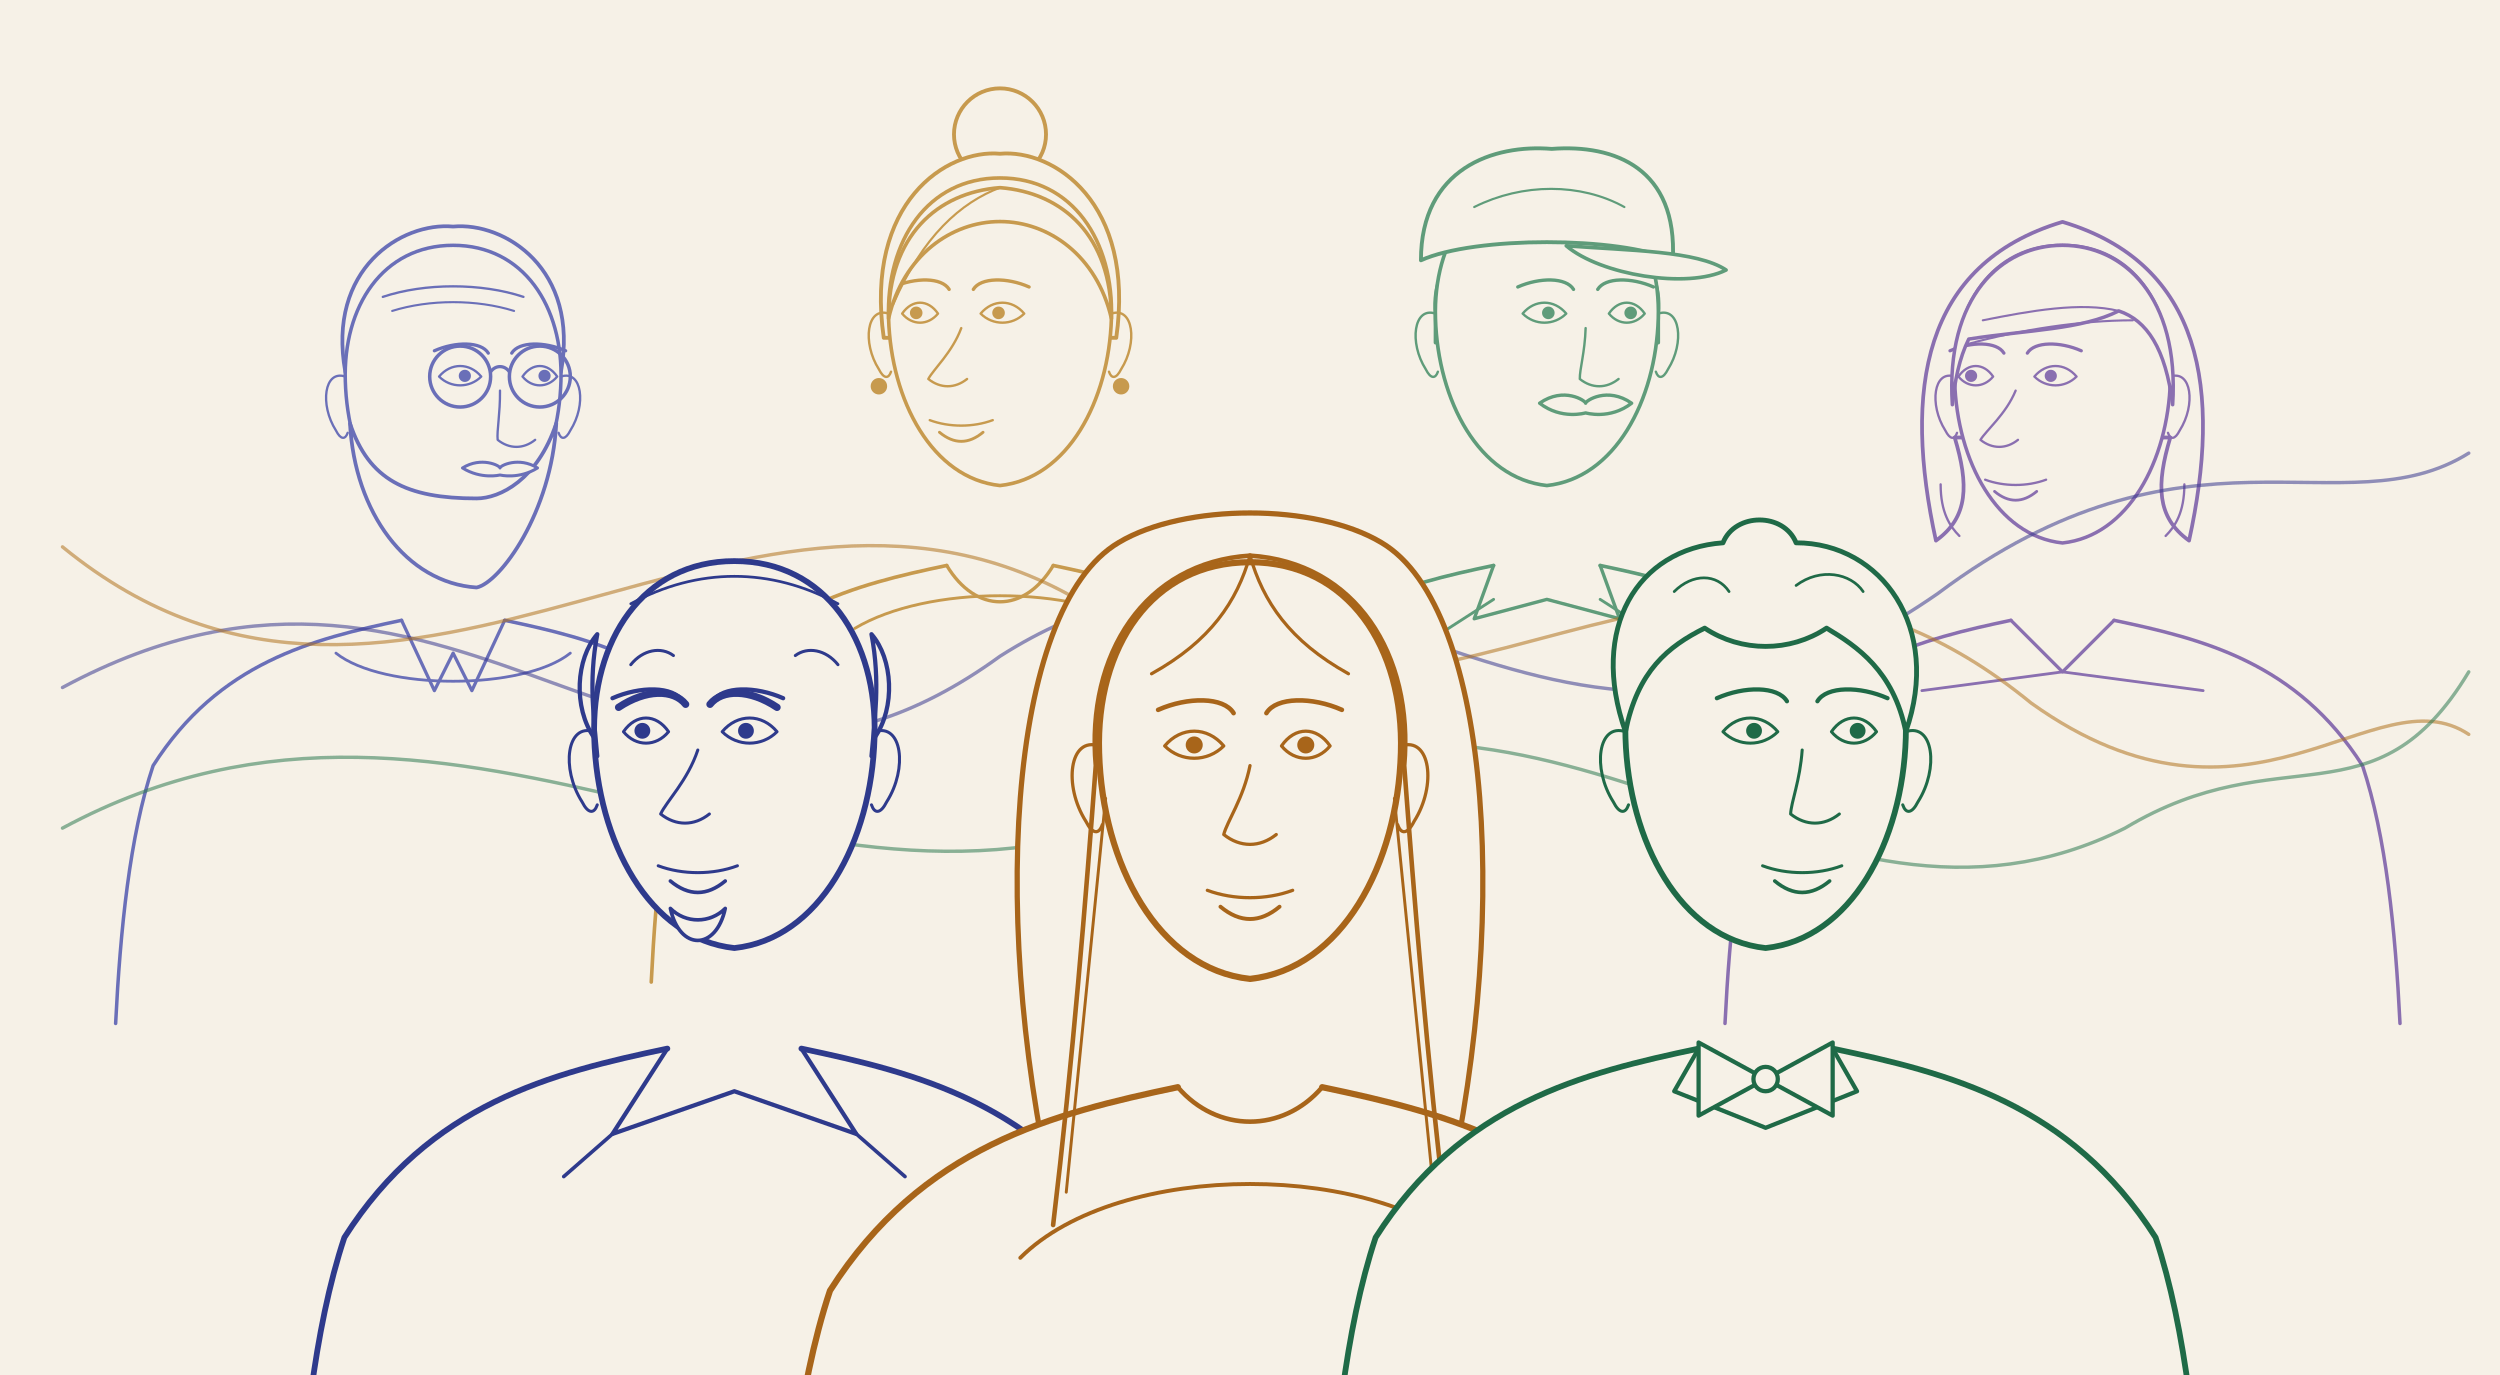
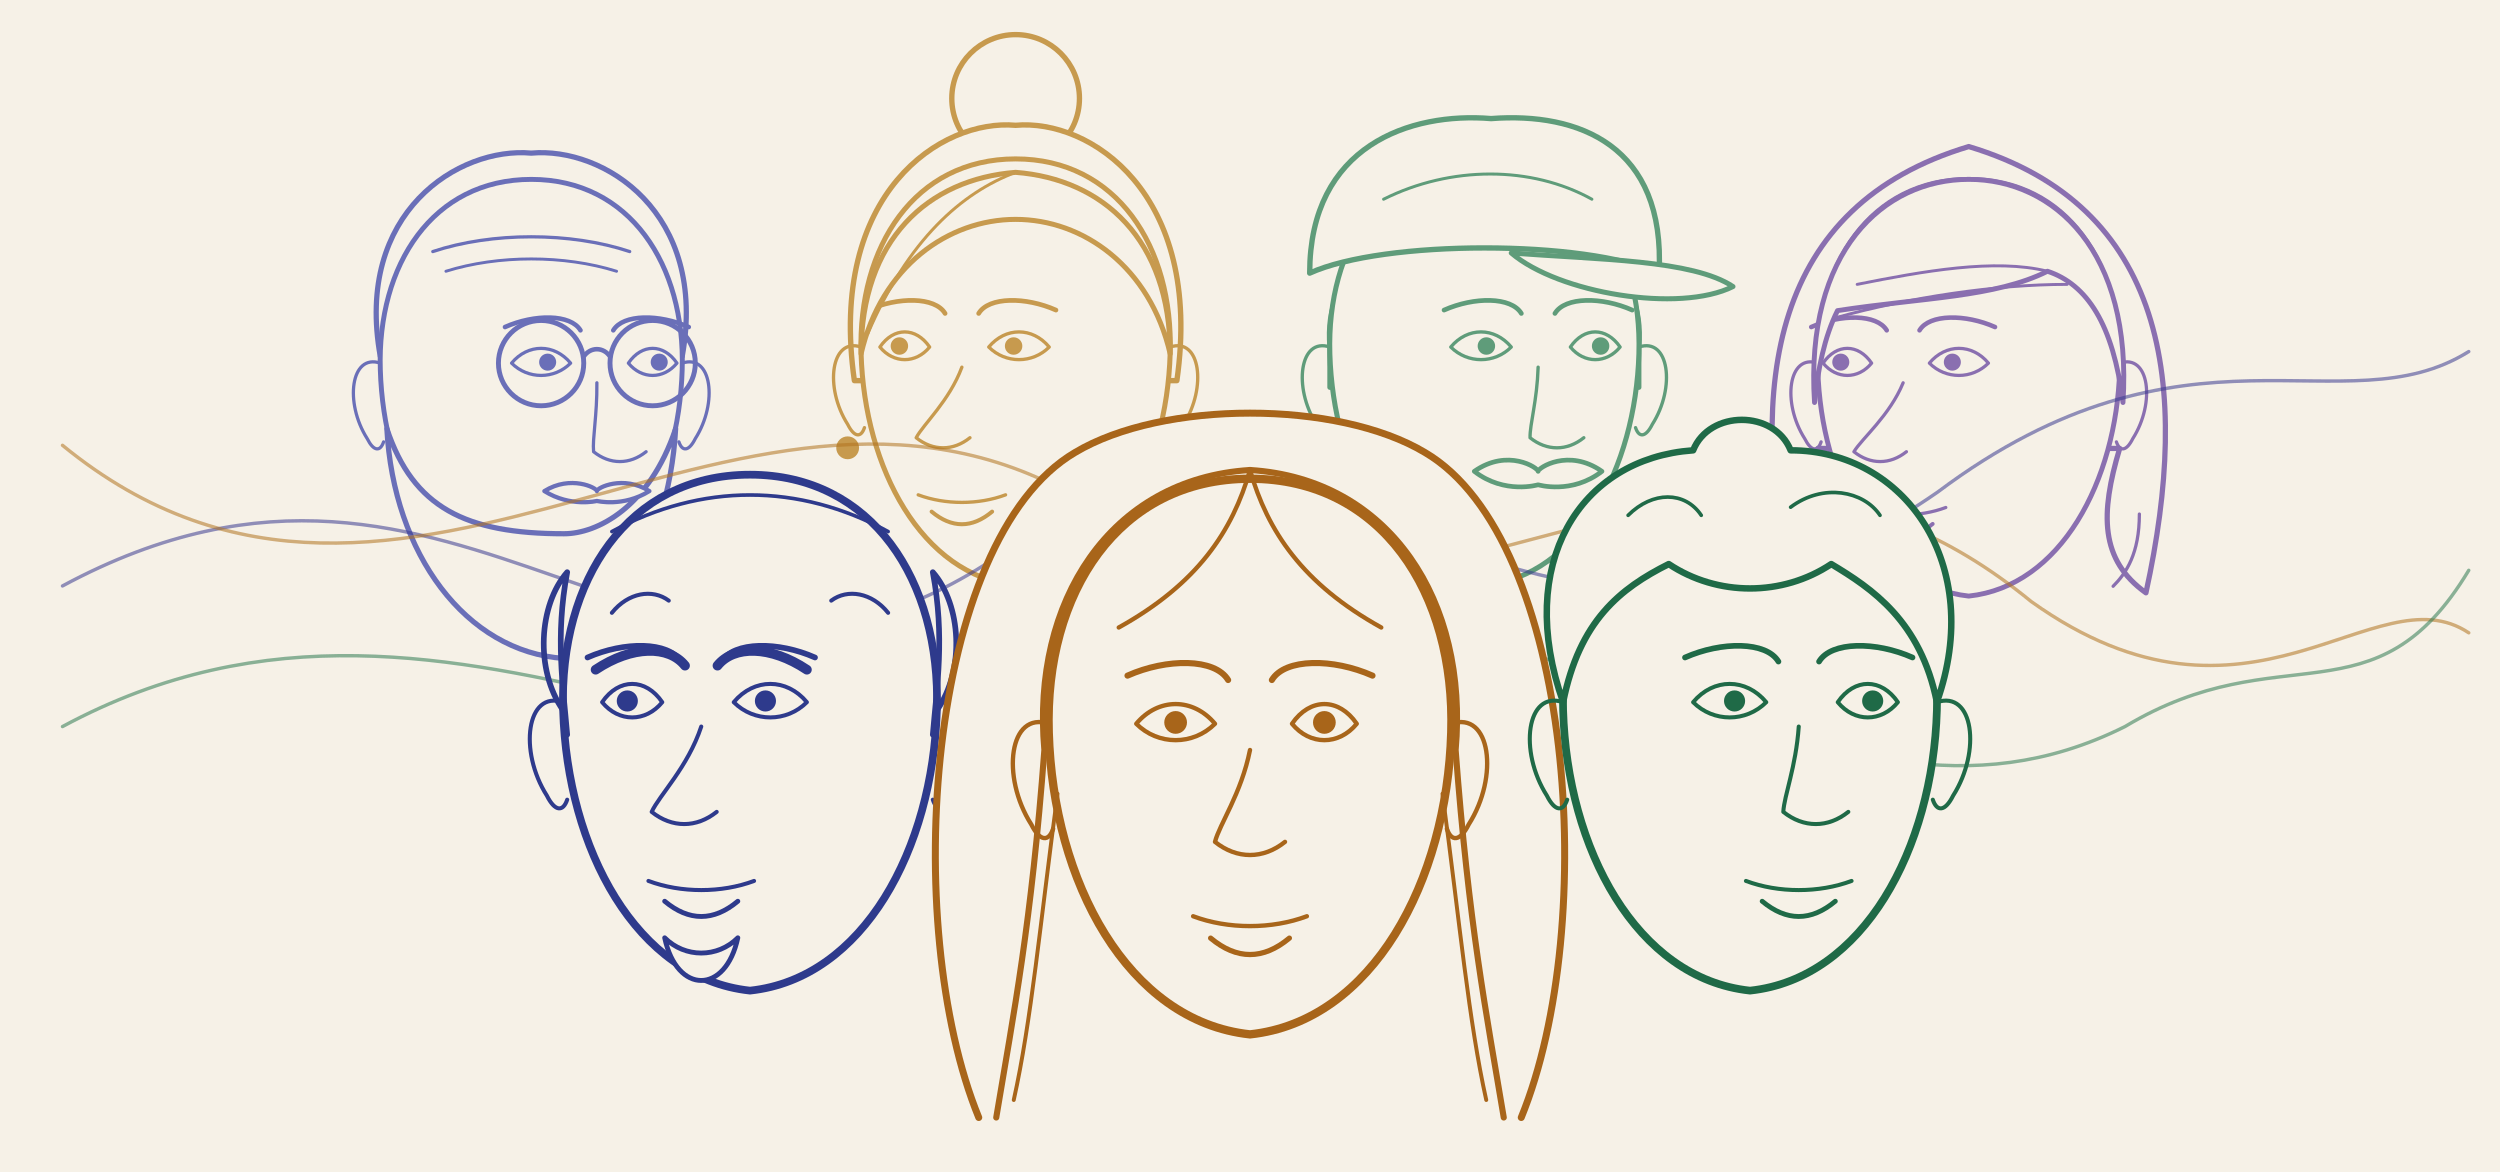
- <svg xmlns="http://www.w3.org/2000/svg" viewBox="0 120 1600 880" width="1600" height="880" role="img" aria-label="Sieben verschiedene Linienportraits, die hintereinander und voreinander stehen und den Betrachter ansehen">
+ <svg xmlns="http://www.w3.org/2000/svg" viewBox="0 95 1600 750" width="1600" height="750" role="img" aria-label="Sieben verschiedene Linienportraits (nur Gesichter), die hintereinander und voreinander stehen und den Betrachter ansehen">
  <rect width="1600" height="1000" fill="#f6f1e7" />
-   <g transform="translate(290,370) scale(1.5)" color="#6a6fb8" stroke="#6a6fb8" fill="none" stroke-linecap="round" stroke-linejoin="round" stroke-width="1.5">
+   <g transform="translate(340,340) scale(2.1)" color="#6a6fb8" stroke="#6a6fb8" fill="none" stroke-linecap="round" stroke-linejoin="round" stroke-width="1.5">
    <path d="M -46 -8 C -54 -52 -22 -72 0 -70 C 22 -72 54 -52 46 -8 C 38 -40 20 -52 0 -52 C -20 -52 -38 -40 -46 -8 Z" fill="#f6f1e7" stroke-width="1.6" />
-     <path d="M -22 98 C -60 106 -100 116 -128 160 L -138 700 L 138 700 L 128 160 C 100 116 60 106 22 98 Z" fill="#f6f1e7" stroke-width="0" stroke="none" />
-     <path d="M -22 98 C -60 106 -100 116 -128 160 C -138 190 -142 230 -144 270 M 22 98 C 60 106 100 116 128 160 C 138 190 142 230 144 270" fill="none" stroke-width="1.5" />
-     <path d="M -22 98 L -8 128 L 0 112 L 8 128 L 22 98" fill="none" stroke-width="1.4" />
-     <path d="M -50 112 C -30 128 30 128 50 112" fill="none" stroke-width="1.2" />
    <path d="M 0 -62 C 30 -62 47 -36 46 -4 C 45 30 28 62 0 65 C -28 62 -45 30 -46 -4 C -47 -36 -30 -62 0 -62 Z" fill="#f6f1e7" stroke-width="1.5" />
    <path d="M -46 -6 C -55 -9 -57 6 -50 17 C -48 21 -46 21 -45 18" fill="none" stroke-width="1.0" />
    <path d="M 46 -6 C 55 -9 57 6 50 17 C 48 21 46 21 45 18" fill="none" stroke-width="1.0" />
    <path d="M -6.0 -6 C -1.0 -12 7.0 -12 12.0 -6 C 7.0 -1 -1.0 -1 -6.0 -6 Z" fill="none" stroke-width="1.0" />
    <circle cx="5.0" cy="-6.3" r="2.6" fill="currentColor" stroke="none" />
    <path d="M 29.6 -6 C 33.7 -12 40.3 -12 44.4 -6 C 40.3 -1 33.7 -1 29.6 -6 Z" fill="none" stroke-width="1.0" />
    <circle cx="39.0" cy="-6.3" r="2.6" fill="currentColor" stroke="none" />
    <path d="M -8.0 -17 C 1.0 -21.0 12.0 -21.0 15.0 -16" fill="none" stroke-width="1.4" />
    <path d="M 48.0 -17 C 39.0 -21.0 28.0 -21.0 25.0 -16" fill="none" stroke-width="1.4" />
    <path d="M 20.0 0 C 20.1 10 18.6 17 19.0 21 C 24.0 25 30.0 25 35.0 21" fill="none" stroke-width="1.0" />
    <path d="M -44 14 C -42 52 -20 82 10.0 84 C 20 82 42 52 44 14 C 36 38 20 46 10.0 46 C -20 46 -36 38 -44 14 Z" fill="#f6f1e7" stroke-width="1.6" />
    <path d="M 4.0 33 C 12.0 28 20.0 32 20.0 33 C 20.0 32 28.0 28 36.0 33 C 28.0 38 20.0 36 20.0 36 C 20.0 36 12.0 38 4.0 33 Z" fill="#f6f1e7" stroke-width="1.3" />
    <circle cx="3.0" cy="-6" r="13" fill="none" stroke-width="1.5" />
    <circle cx="37.0" cy="-6" r="13" fill="none" stroke-width="1.5" />
    <path d="M 16.0 -8 C 18.0 -11 22.0 -11 24.0 -8" fill="none" stroke-width="1.4" />
    <path d="M -30 -40 C -12 -46 12 -46 30 -40" fill="none" stroke-width="1.0" />
    <path d="M -26 -34 C -10 -39 10 -39 26 -34" fill="none" stroke-width="0.9" />
  </g>
-   <g transform="translate(640,330) scale(1.55)" color="#c79a4e" stroke="#c79a4e" fill="none" stroke-linecap="round" stroke-linejoin="round" stroke-width="1.5">
+   <g transform="translate(650,330) scale(2.15)" color="#c79a4e" stroke="#c79a4e" fill="none" stroke-linecap="round" stroke-linejoin="round" stroke-width="1.5">
    <circle cx="0" cy="-80" r="19" fill="#f6f1e7" stroke-width="1.6" />
    <path d="M -48 4 C -56 -52 -22 -74 0 -72 C 22 -74 56 -52 48 4 Z" fill="#f6f1e7" stroke-width="1.6" />
-     <path d="M -22 98 C -60 106 -100 116 -128 160 L -138 700 L 138 700 L 128 160 C 100 116 60 106 22 98 Z" fill="#f6f1e7" stroke-width="0" stroke="none" />
-     <path d="M -22 98 C -60 106 -100 116 -128 160 C -138 190 -142 230 -144 270 M 22 98 C 60 106 100 116 128 160 C 138 190 142 230 144 270" fill="none" stroke-width="1.5" />
-     <path d="M -22 98 C -10 118 10 118 22 98" fill="none" stroke-width="1.4" />
-     <path d="M -60 124 C -30 106 30 106 60 124" fill="none" stroke-width="1.2" />
    <path d="M 0 -62 C 30 -62 47 -36 46 -4 C 45 30 28 62 0 65 C -28 62 -45 30 -46 -4 C -47 -36 -30 -62 0 -62 Z" fill="#f6f1e7" stroke-width="1.5" />
    <path d="M -46 -6 C -55 -9 -57 6 -50 17 C -48 21 -46 21 -45 18" fill="none" stroke-width="1.0" />
    <path d="M 46 -6 C 55 -9 57 6 50 17 C 48 21 46 21 45 18" fill="none" stroke-width="1.0" />
    <path d="M -40.4 -6 C -36.3 -12 -29.7 -12 -25.6 -6 C -29.7 -1 -36.3 -1 -40.4 -6 Z" fill="none" stroke-width="1.0" />
    <circle cx="-34.6" cy="-6.3" r="2.6" fill="currentColor" stroke="none" />
    <path d="M -8.0 -6 C -3.0 -12 5.0 -12 10.0 -6 C 5.0 -1 -3.0 -1 -8.0 -6 Z" fill="none" stroke-width="1.0" />
    <circle cx="-0.6" cy="-6.3" r="2.6" fill="currentColor" stroke="none" />
    <path d="M -44.0 -17 C -35.0 -21.0 -24.0 -21.0 -21.0 -16" fill="none" stroke-width="1.4" />
    <path d="M 12.0 -17 C 3.0 -21.0 -8.0 -21.0 -11.0 -16" fill="none" stroke-width="1.4" />
    <path d="M -16.0 0 C -19.7 10 -27.5 17 -29.6 21 C -24.6 25 -18.6 25 -13.6 21" fill="none" stroke-width="1.0" />
    <path d="M -29.0 38 C -21.0 41 -11.0 41 -3.0 38" fill="none" stroke-width="1.0" />
    <path d="M -25.0 43 C -19.0 48 -13.0 48 -7.0 43" fill="none" stroke-width="1.2" />
    <path d="M -46 -4 C -46 -38 -26 -56 0 -58 C 26 -56 46 -38 46 -4 C 40 -30 20 -44 0 -44 C -20 -44 -40 -30 -46 -4 Z" fill="#f6f1e7" stroke-width="1.5" />
    <path d="M 0 -58 C -16 -52 -32 -38 -44 -10" fill="none" stroke-width="0.9" />
    <circle cx="-50" cy="24" r="3.4" fill="currentColor" stroke="none" />
    <circle cx="50" cy="24" r="3.4" fill="currentColor" stroke="none" />
  </g>
-   <g transform="translate(990,330) scale(1.55)" color="#5f9c7a" stroke="#5f9c7a" fill="none" stroke-linecap="round" stroke-linejoin="round" stroke-width="1.5">
+   <g transform="translate(950,330) scale(2.15)" color="#5f9c7a" stroke="#5f9c7a" fill="none" stroke-linecap="round" stroke-linejoin="round" stroke-width="1.5">
    <path d="M -46 -6 C -48 -30 -30 -40 0 -40 C 30 -40 48 -30 46 -6 L 46 6 L -46 6 Z" fill="#f6f1e7" stroke-width="1.5" />
-     <path d="M -22 98 C -60 106 -100 116 -128 160 L -138 700 L 138 700 L 128 160 C 100 116 60 106 22 98 Z" fill="#f6f1e7" stroke-width="0" stroke="none" />
-     <path d="M -22 98 C -60 106 -100 116 -128 160 C -138 190 -142 230 -144 270 M 22 98 C 60 106 100 116 128 160 C 138 190 142 230 144 270" fill="none" stroke-width="1.5" />
-     <path d="M -22 98 L -30 120 L 0 112 L 30 120 L 22 98" fill="none" stroke-width="1.4" />
-     <path d="M -50 130 L -22 112 M 50 130 L 22 112" fill="none" stroke-width="1.2" />
    <path d="M 0 -62 C 30 -62 47 -36 46 -4 C 45 30 28 62 0 65 C -28 62 -45 30 -46 -4 C -47 -36 -30 -62 0 -62 Z" fill="#f6f1e7" stroke-width="1.5" />
    <path d="M -46 -6 C -55 -9 -57 6 -50 17 C -48 21 -46 21 -45 18" fill="none" stroke-width="1.0" />
    <path d="M 46 -6 C 55 -9 57 6 50 17 C 48 21 46 21 45 18" fill="none" stroke-width="1.0" />
    <path d="M -10.0 -6 C -5.0 -12 3.0 -12 8.0 -6 C 3.0 -1 -5.0 -1 -10.0 -6 Z" fill="none" stroke-width="1.0" />
    <circle cx="0.6" cy="-6.3" r="2.6" fill="currentColor" stroke="none" />
    <path d="M 25.6 -6 C 29.7 -12 36.3 -12 40.4 -6 C 36.3 -1 29.7 -1 25.6 -6 Z" fill="none" stroke-width="1.0" />
    <circle cx="34.6" cy="-6.3" r="2.6" fill="currentColor" stroke="none" />
    <path d="M -12.0 -17 C -3.0 -21.0 8.0 -21.0 11.0 -16" fill="none" stroke-width="1.4" />
    <path d="M 44.0 -17 C 35.0 -21.0 24.0 -21.0 21.0 -16" fill="none" stroke-width="1.4" />
    <path d="M 16.0 0 C 15.7 10 13.5 17 13.6 21 C 18.6 25 24.6 25 29.6 21" fill="none" stroke-width="1.0" />
    <path d="M -52 -28 C -52 -66 -22 -76 2 -74 C 28 -76 54 -66 52 -28 C 30 -38 -30 -38 -52 -28 Z" fill="#f6f1e7" stroke-width="1.6" />
    <path d="M 8 -34 C 34 -32 62 -32 74 -24 C 58 -16 22 -22 8 -34 Z" fill="#f6f1e7" stroke-width="1.5" />
    <path d="M -30 -50 C -10 -60 14 -60 32 -50" fill="none" stroke-width="0.9" />
    <path d="M -3.0 31 C 7.0 24 16.0 30 16.0 31 C 16.0 30 25.0 24 35.0 31 C 26.0 38 16.0 35 16.0 35 C 16.0 35 6.0 38 -3.0 31 Z" fill="#f6f1e7" stroke-width="1.4" />
  </g>
-   <g transform="translate(1320,370) scale(1.5)" color="#8a6fb0" stroke="#8a6fb0" fill="none" stroke-linecap="round" stroke-linejoin="round" stroke-width="1.5">
+   <g transform="translate(1260,340) scale(2.1)" color="#8a6fb0" stroke="#8a6fb0" fill="none" stroke-linecap="round" stroke-linejoin="round" stroke-width="1.5">
    <path d="M -54 64 C -68 0 -60 -54 0 -72 C 60 -54 68 0 54 64 C 40 54 40 40 46 20 L -46 20 C -40 40 -40 54 -54 64 Z" fill="#f6f1e7" stroke-width="1.6" />
-     <path d="M -22 98 C -60 106 -100 116 -128 160 L -138 700 L 138 700 L 128 160 C 100 116 60 106 22 98 Z" fill="#f6f1e7" stroke-width="0" stroke="none" />
-     <path d="M -22 98 C -60 106 -100 116 -128 160 C -138 190 -142 230 -144 270 M 22 98 C 60 106 100 116 128 160 C 138 190 142 230 144 270" fill="none" stroke-width="1.5" />
-     <path d="M -22 98 L 0 120 L 22 98" fill="none" stroke-width="1.4" />
-     <path d="M -60 128 L 0 120 L 60 128" fill="none" stroke-width="1.2" />
    <path d="M 0 -62 C 30 -62 47 -36 46 -4 C 45 30 28 62 0 65 C -28 62 -45 30 -46 -4 C -47 -36 -30 -62 0 -62 Z" fill="#f6f1e7" stroke-width="1.5" />
    <path d="M -46 -6 C -55 -9 -57 6 -50 17 C -48 21 -46 21 -45 18" fill="none" stroke-width="1.0" />
    <path d="M 46 -6 C 55 -9 57 6 50 17 C 48 21 46 21 45 18" fill="none" stroke-width="1.0" />
    <path d="M -44.4 -6 C -40.3 -12 -33.7 -12 -29.6 -6 C -33.7 -1 -40.3 -1 -44.4 -6 Z" fill="none" stroke-width="1.0" />
    <circle cx="-39.0" cy="-6.3" r="2.6" fill="currentColor" stroke="none" />
    <path d="M -12.0 -6 C -7.0 -12 1.0 -12 6.0 -6 C 1.0 -1 -7.0 -1 -12.0 -6 Z" fill="none" stroke-width="1.0" />
    <circle cx="-5.0" cy="-6.3" r="2.6" fill="currentColor" stroke="none" />
    <path d="M -48.0 -17 C -39.0 -21.0 -28.0 -21.0 -25.0 -16" fill="none" stroke-width="1.4" />
    <path d="M 8.0 -17 C -1.0 -21.0 -12.0 -21.0 -15.0 -16" fill="none" stroke-width="1.4" />
    <path d="M -20.0 0 C -24.1 10 -32.6 17 -35.0 21 C -30.0 25 -24.0 25 -19.0 21" fill="none" stroke-width="1.0" />
    <path d="M -33.0 38 C -25.0 41 -15.0 41 -7.0 38" fill="none" stroke-width="1.0" />
    <path d="M -29.0 43 C -23.0 48 -17.0 48 -11.0 43" fill="none" stroke-width="1.2" />
    <path d="M -47 6 C -50 -40 -26 -62 0 -62 C 26 -62 50 -40 47 6 C 44 -18 36 -30 24 -34 C 8 -26 -14 -26 -40 -22 C -44 -14 -46 -4 -47 6 Z" fill="#f6f1e7" stroke-width="1.5" />
    <path d="M -34 -30 C -14 -34 8 -38 24 -34" fill="none" stroke-width="0.9" />
    <path d="M -40 -20 C -18 -26 8 -30 30 -30" fill="none" stroke-width="0.9" />
    <path d="M -52 40 C -52 52 -48 58 -44 62" fill="none" stroke-width="1.0" />
    <path d="M 52 40 C 52 52 48 58 44 62" fill="none" stroke-width="1.0" />
  </g>
-   <path d="M 40 560 C 300 420 420 700 640 540 C 860 400 980 680 1240 500 C 1400 380 1500 460 1580 410" fill="none" stroke="#3b3a8f" stroke-width="2.2" opacity="0.55" stroke-linecap="round" />
-   <path d="M 40 470 C 260 650 480 370 700 510 C 920 650 1080 390 1300 570 C 1440 670 1520 550 1580 590" fill="none" stroke="#b0731f" stroke-width="2.2" opacity="0.55" stroke-linecap="round" />
-   <path d="M 40 650 C 300 510 520 750 760 630 C 1000 510 1160 750 1360 650 C 1460 590 1520 650 1580 550" fill="none" stroke="#2f7a52" stroke-width="2.2" opacity="0.55" stroke-linecap="round" />
-   <g transform="translate(470,600) scale(1.95)" color="#2e3a8c" stroke="#2e3a8c" fill="none" stroke-linecap="round" stroke-linejoin="round" stroke-width="1.9">
-     <path d="M -22 98 C -60 106 -100 116 -128 160 L -138 700 L 138 700 L 128 160 C 100 116 60 106 22 98 Z" fill="#f6f1e7" stroke-width="0" stroke="none" />
-     <path d="M -22 98 C -60 106 -100 116 -128 160 C -138 190 -142 230 -144 270 M 22 98 C 60 106 100 116 128 160 C 138 190 142 230 144 270" fill="none" stroke-width="1.9" />
-     <path d="M -22 98 L -40 126 L 0 112 L 40 126 L 22 98" fill="none" stroke-width="1.4" />
-     <path d="M -56 140 L -40 126 M 56 140 L 40 126" fill="none" stroke-width="1.2" />
+   <path d="M 40 470 C 300 330 420 600 640 450 C 860 310 980 590 1240 410 C 1400 290 1500 370 1580 320" fill="none" stroke="#3b3a8f" stroke-width="2.2" opacity="0.55" stroke-linecap="round" />
+   <path d="M 40 380 C 260 560 480 280 700 420 C 920 560 1080 300 1300 480 C 1440 580 1520 460 1580 500" fill="none" stroke="#b0731f" stroke-width="2.2" opacity="0.55" stroke-linecap="round" />
+   <path d="M 40 560 C 300 420 520 660 760 540 C 1000 420 1160 660 1360 560 C 1460 500 1520 560 1580 460" fill="none" stroke="#2f7a52" stroke-width="2.2" opacity="0.55" stroke-linecap="round" />
+   <g transform="translate(480,560) scale(2.6)" color="#2e3a8c" stroke="#2e3a8c" fill="none" stroke-linecap="round" stroke-linejoin="round" stroke-width="1.9">
    <path d="M 0 -62 C 30 -62 47 -36 46 -4 C 45 30 28 62 0 65 C -28 62 -45 30 -46 -4 C -47 -36 -30 -62 0 -62 Z" fill="#f6f1e7" stroke-width="1.9" />
    <path d="M -46 -6 C -55 -9 -57 6 -50 17 C -48 21 -46 21 -45 18" fill="none" stroke-width="1.0" />
    <path d="M 46 -6 C 55 -9 57 6 50 17 C 48 21 46 21 45 18" fill="none" stroke-width="1.0" />
    <path d="M -36.4 -6 C -32.3 -12 -25.7 -12 -21.6 -6 C -25.7 -1 -32.3 -1 -36.4 -6 Z" fill="none" stroke-width="1.0" />
    <circle cx="-30.2" cy="-6.3" r="2.6" fill="currentColor" stroke="none" />
    <path d="M -4.0 -6 C 1.0 -12 9.0 -12 14.0 -6 C 9.0 -1 1.0 -1 -4.0 -6 Z" fill="none" stroke-width="1.0" />
    <circle cx="3.8" cy="-6.3" r="2.6" fill="currentColor" stroke="none" />
    <path d="M -40.0 -17 C -31.0 -21.0 -20.0 -21.0 -17.0 -16" fill="none" stroke-width="1.4" />
    <path d="M 16.0 -17 C 7.0 -21.0 -4.0 -21.0 -7.0 -16" fill="none" stroke-width="1.4" />
    <path d="M -12.0 0 C -15.3 10 -22.4 17 -24.2 21 C -19.2 25 -13.2 25 -8.2 21" fill="none" stroke-width="1.0" />
    <path d="M -25.0 38 C -17.0 41 -7.0 41 1.0 38" fill="none" stroke-width="1.0" />
    <path d="M -21.0 43 C -15.0 48 -9.0 48 -3.0 43" fill="none" stroke-width="1.2" />
    <path d="M -46 -4 C -53 -14 -52 -30 -45 -38 C -48 -22 -46 -10 -45 2" fill="none" stroke-width="1.4" />
    <path d="M 46 -4 C 53 -14 52 -30 45 -38 C 48 -22 46 -10 45 2" fill="none" stroke-width="1.4" />
    <path d="M -34 -48 C -12 -60 12 -60 34 -48" fill="none" stroke-width="0.9" />
    <path d="M -34 -28 C -30 -33 -24 -34 -20 -31" fill="none" stroke-width="1.0" />
    <path d="M 34 -28 C 30 -33 24 -34 20 -31" fill="none" stroke-width="1.0" />
    <path d="M -21.0 52 C -18.0 66 -6.0 66 -3.0 52 C -8.0 57 -16.0 57 -21.0 52 Z" fill="#f6f1e7" stroke-width="1.2" />
    <path d="M -38.0 -14 C -29.0 -20 -20.0 -20 -16.0 -15" fill="none" stroke-width="2.4" />
    <path d="M 14.0 -14 C 5.0 -20 -4.0 -20 -8.0 -15" fill="none" stroke-width="2.4" />
  </g>
-   <g transform="translate(800,610) scale(2.1)" color="#a8651a" stroke="#a8651a" fill="none" stroke-linecap="round" stroke-linejoin="round" stroke-width="1.9">
-     <path d="M -58 140 C -80 50 -74 -48 -40 -68 C -20 -80 20 -80 40 -68 C 74 -48 80 50 58 140 Z" fill="#f6f1e7" stroke-width="1.6" />
-     <path d="M -22 98 C -60 106 -100 116 -128 160 L -138 700 L 138 700 L 128 160 C 100 116 60 106 22 98 Z" fill="#f6f1e7" stroke-width="0" stroke="none" />
-     <path d="M -22 98 C -60 106 -100 116 -128 160 C -138 190 -142 230 -144 270 M 22 98 C 60 106 100 116 128 160 C 138 190 142 230 144 270" fill="none" stroke-width="1.9" />
-     <path d="M -22 98 C -10 112 10 112 22 98" fill="none" stroke-width="1.4" />
-     <path d="M -70 150 C -40 120 40 120 70 150" fill="none" stroke-width="1.2" />
+   <g transform="translate(800,575) scale(2.8)" color="#a8651a" stroke="#a8651a" fill="none" stroke-linecap="round" stroke-linejoin="round" stroke-width="1.9">
+     <path d="M -62 84 C -80 40 -74 -48 -40 -68 C -20 -80 20 -80 40 -68 C 74 -48 80 40 62 84 C 30 98 -30 98 -62 84 Z" fill="#f6f1e7" stroke-width="0" stroke="none" />
+     <path d="M -62 84 C -80 40 -74 -48 -40 -68 C -20 -80 20 -80 40 -68 C 74 -48 80 40 62 84" fill="none" stroke-width="1.6" />
    <path d="M 0 -62 C 30 -62 47 -36 46 -4 C 45 30 28 62 0 65 C -28 62 -45 30 -46 -4 C -47 -36 -30 -62 0 -62 Z" fill="#f6f1e7" stroke-width="1.9" />
    <path d="M -46 -6 C -55 -9 -57 6 -50 17 C -48 21 -46 21 -45 18" fill="none" stroke-width="1.0" />
    <path d="M 46 -6 C 55 -9 57 6 50 17 C 48 21 46 21 45 18" fill="none" stroke-width="1.0" />
    <path d="M -26.0 -6 C -21.0 -12 -13.0 -12 -8.0 -6 C -13.0 -1 -21.0 -1 -26.0 -6 Z" fill="none" stroke-width="1.0" />
    <circle cx="-17.0" cy="-6.3" r="2.6" fill="currentColor" stroke="none" />
    <path d="M 9.6 -6 C 13.7 -12 20.3 -12 24.4 -6 C 20.3 -1 13.7 -1 9.6 -6 Z" fill="none" stroke-width="1.0" />
    <circle cx="17.0" cy="-6.3" r="2.6" fill="currentColor" stroke="none" />
    <path d="M -28.0 -17 C -19.0 -21.0 -8.0 -21.0 -5.0 -16" fill="none" stroke-width="1.4" />
    <path d="M 28.0 -17 C 19.0 -21.0 8.0 -21.0 5.0 -16" fill="none" stroke-width="1.4" />
    <path d="M 0.0 0 C -2.0 10 -7.0 17 -8.0 21 C -3.0 25 3.0 25 8.0 21" fill="none" stroke-width="1.0" />
    <path d="M -13.0 38 C -5.0 41 5.0 41 13.0 38" fill="none" stroke-width="1.0" />
    <path d="M -9.0 43 C -3.0 48 3.0 48 9.0 43" fill="none" stroke-width="1.2" />
-     <path d="M 0 -64 C -32 -62 -50 -34 -47 0 C -50 40 -54 90 -60 140" fill="none" stroke-width="1.4" />
-     <path d="M 0 -64 C 32 -62 50 -34 47 0 C 50 40 54 90 60 140" fill="none" stroke-width="1.4" />
+     <path d="M 0 -64 C -32 -62 -50 -34 -47 0 C -50 40 -54 60 -58 84" fill="none" stroke-width="1.4" />
+     <path d="M 0 -64 C 32 -62 50 -34 47 0 C 50 40 54 60 58 84" fill="none" stroke-width="1.4" />
    <path d="M 0 -64 C -4 -50 -12 -38 -30 -28" fill="none" stroke-width="1.0" />
    <path d="M 0 -64 C 4 -50 12 -38 30 -28" fill="none" stroke-width="1.0" />
-     <path d="M -44 10 C -48 50 -52 90 -56 130" fill="none" stroke-width="0.9" />
-     <path d="M 44 10 C 48 50 52 90 56 130" fill="none" stroke-width="0.9" />
+     <path d="M -44 10 C -48 40 -50 62 -54 80" fill="none" stroke-width="0.9" />
+     <path d="M 44 10 C 48 40 50 62 54 80" fill="none" stroke-width="0.9" />
  </g>
-   <g transform="translate(1130,600) scale(1.95)" color="#1f6a47" stroke="#1f6a47" fill="none" stroke-linecap="round" stroke-linejoin="round" stroke-width="1.9">
-     <path d="M -22 98 C -60 106 -100 116 -128 160 L -138 700 L 138 700 L 128 160 C 100 116 60 106 22 98 Z" fill="#f6f1e7" stroke-width="0" stroke="none" />
-     <path d="M -22 98 C -60 106 -100 116 -128 160 C -138 190 -142 230 -144 270 M 22 98 C 60 106 100 116 128 160 C 138 190 142 230 144 270" fill="none" stroke-width="1.9" />
-     <path d="M -22 98 L -30 112 L 0 124 L 30 112 L 22 98" fill="none" stroke-width="1.4" />
-     <path d="M 0 108 L -22 96 L -22 120 Z" fill="#f6f1e7" stroke-width="1.4" />
-     <path d="M 0 108 L 22 96 L 22 120 Z" fill="#f6f1e7" stroke-width="1.4" />
-     <circle cx="0" cy="108" r="4" fill="#f6f1e7" stroke-width="1.4" />
+   <g transform="translate(1120,560) scale(2.6)" color="#1f6a47" stroke="#1f6a47" fill="none" stroke-linecap="round" stroke-linejoin="round" stroke-width="1.9">
    <path d="M 0 -62 C 30 -62 47 -36 46 -4 C 45 30 28 62 0 65 C -28 62 -45 30 -46 -4 C -47 -36 -30 -62 0 -62 Z" fill="#f6f1e7" stroke-width="1.9" />
    <path d="M -46 -6 C -55 -9 -57 6 -50 17 C -48 21 -46 21 -45 18" fill="none" stroke-width="1.0" />
    <path d="M 46 -6 C 55 -9 57 6 50 17 C 48 21 46 21 45 18" fill="none" stroke-width="1.0" />
    <path d="M -14.0 -6 C -9.0 -12 -1.0 -12 4.0 -6 C -1.0 -1 -9.0 -1 -14.0 -6 Z" fill="none" stroke-width="1.0" />
    <circle cx="-3.8" cy="-6.3" r="2.6" fill="currentColor" stroke="none" />
    <path d="M 21.6 -6 C 25.7 -12 32.3 -12 36.4 -6 C 32.3 -1 25.7 -1 21.6 -6 Z" fill="none" stroke-width="1.0" />
    <circle cx="30.2" cy="-6.3" r="2.6" fill="currentColor" stroke="none" />
    <path d="M -16.0 -17 C -7.0 -21.0 4.0 -21.0 7.0 -16" fill="none" stroke-width="1.4" />
    <path d="M 40.0 -17 C 31.0 -21.0 20.0 -21.0 17.0 -16" fill="none" stroke-width="1.4" />
    <path d="M 12.0 0 C 11.3 10 8.4 17 8.2 21 C 13.2 25 19.2 25 24.2 21" fill="none" stroke-width="1.0" />
    <path d="M -1.0 38 C 7.0 41 17.0 41 25.0 38" fill="none" stroke-width="1.0" />
    <path d="M 3.0 43 C 9.0 48 15.0 48 21.0 43" fill="none" stroke-width="1.2" />
    <path d="M -46 -6 C -58 -40 -42 -66 -14 -68 C -10 -78 6 -78 10 -68 C 38 -68 58 -40 46 -6 C 42 -26 30 -34 20 -40 C 8 -32 -8 -32 -20 -40 C -32 -34 -42 -26 -46 -6 Z" fill="#f6f1e7" stroke-width="1.6" />
    <path d="M -30 -52 C -24 -58 -16 -58 -12 -52" fill="none" stroke-width="0.9" />
    <path d="M 10 -54 C 18 -60 28 -58 32 -52" fill="none" stroke-width="0.9" />
  </g>
</svg>
